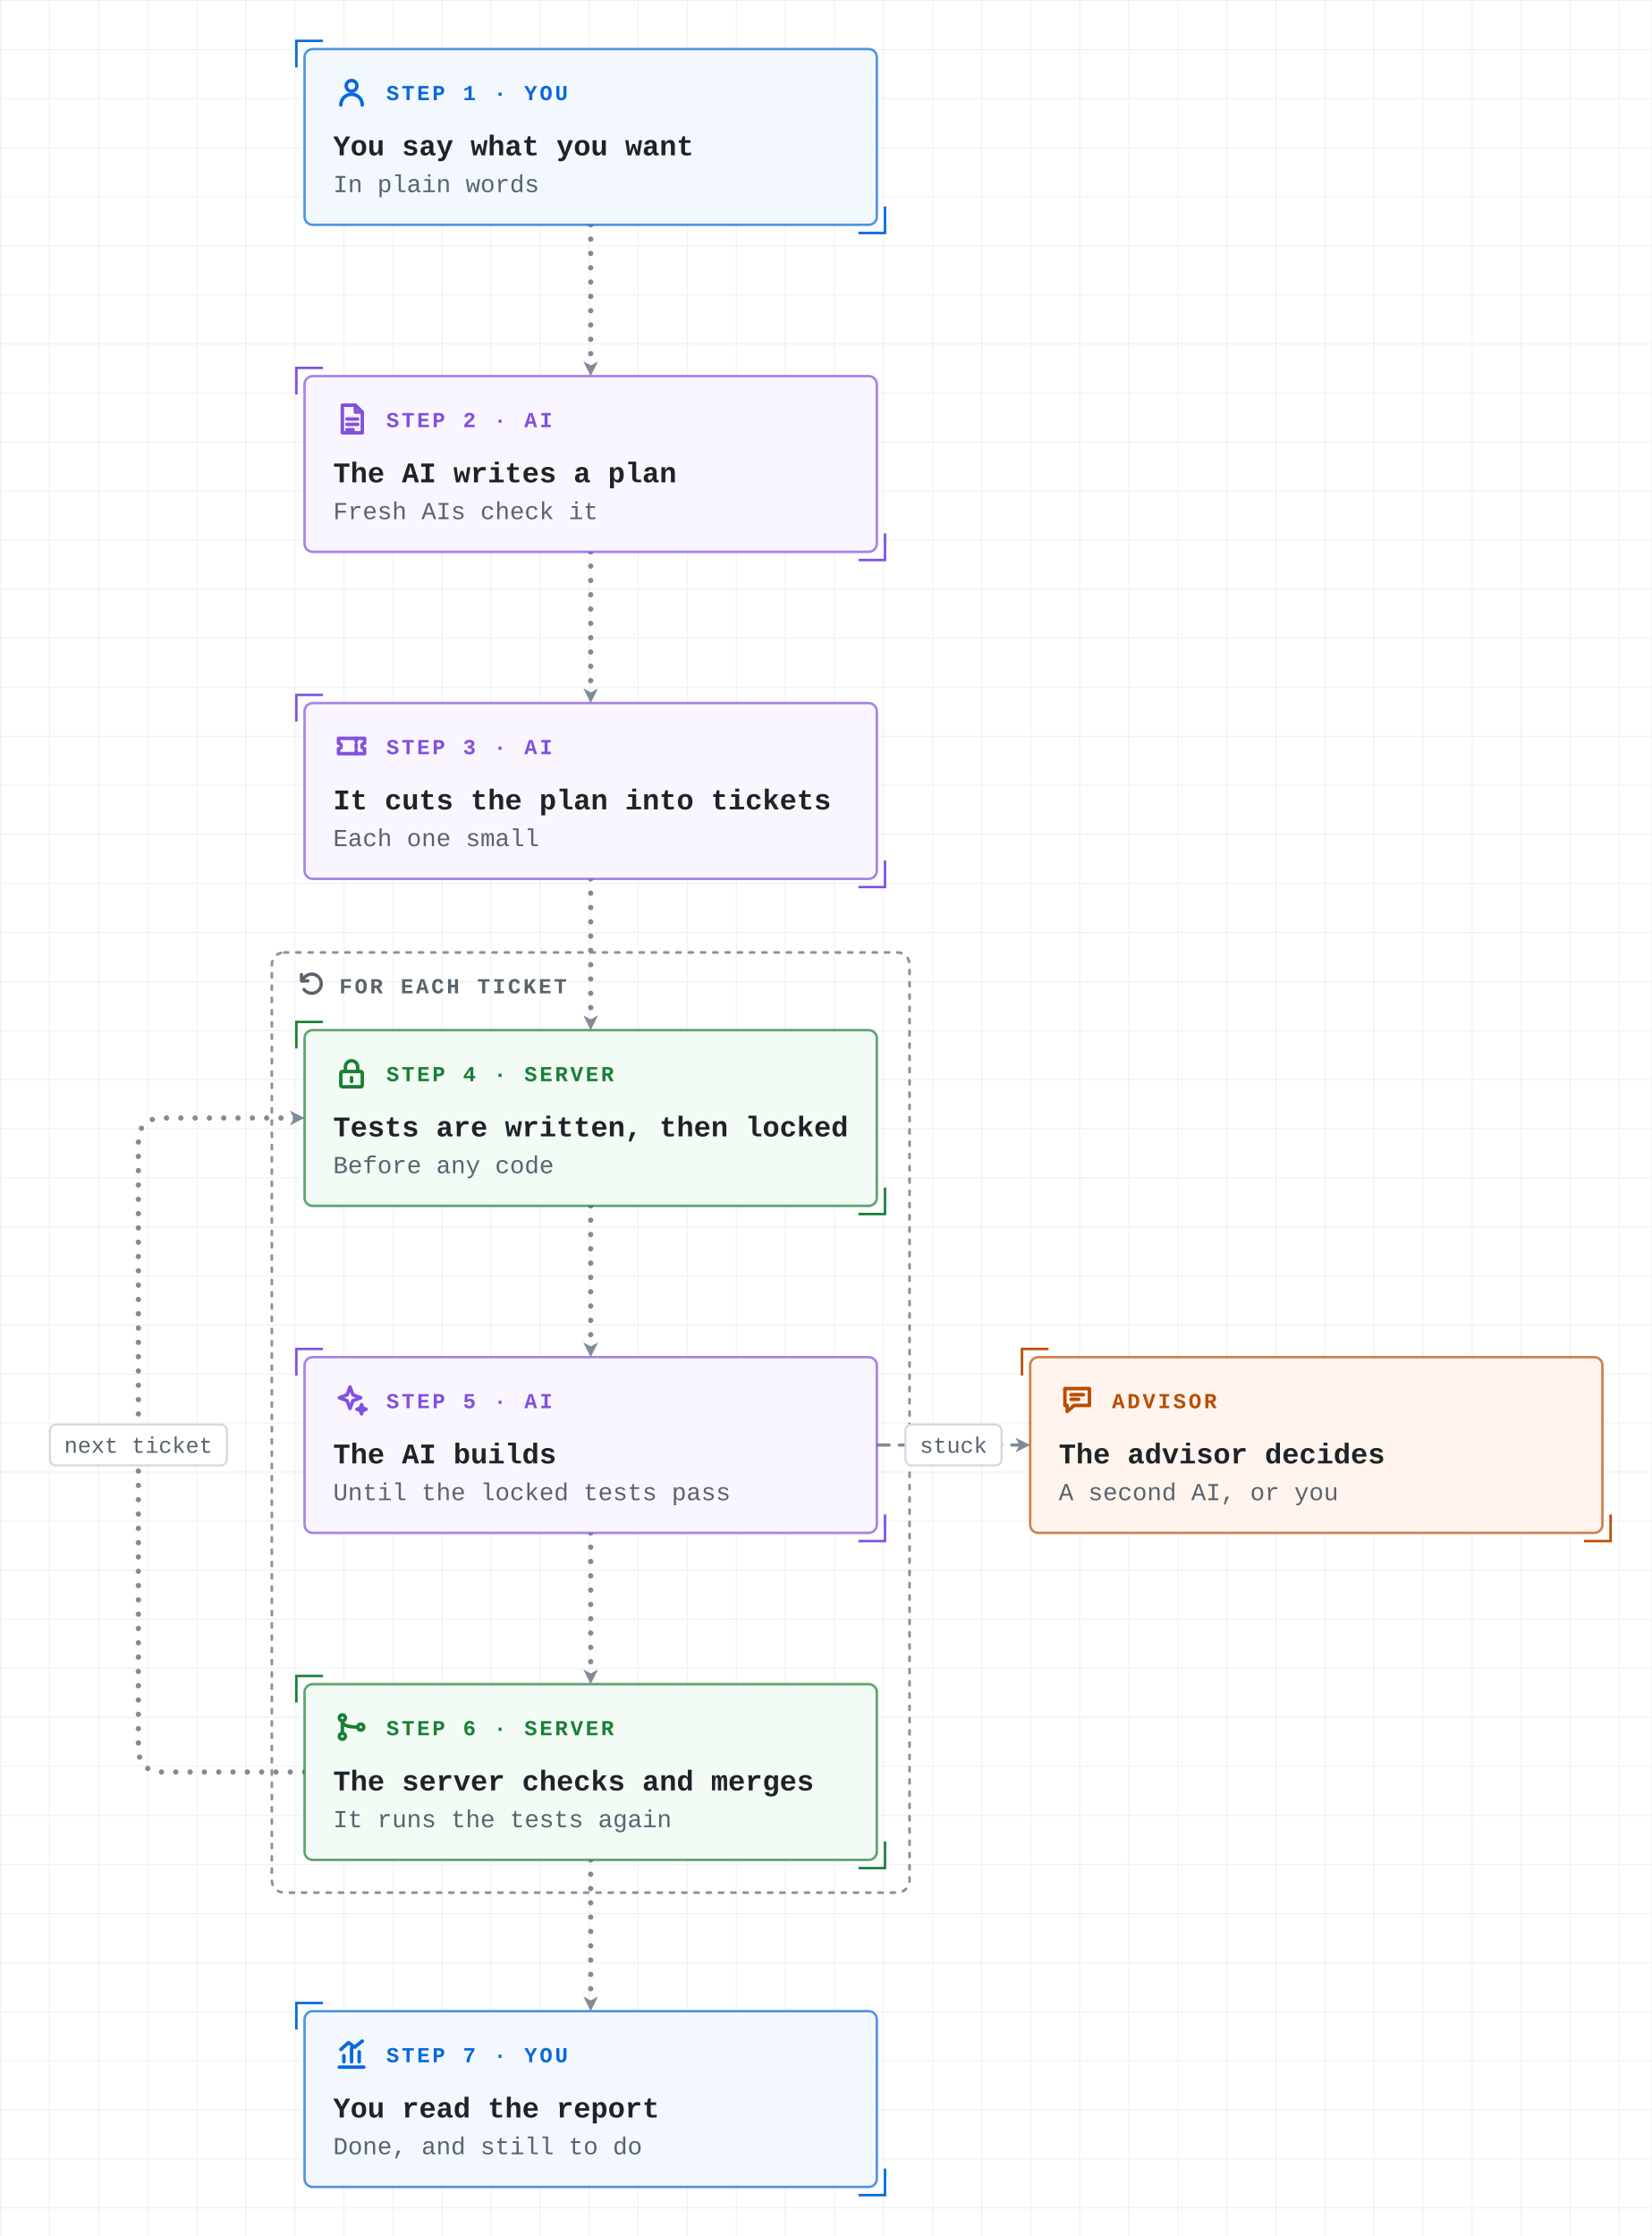
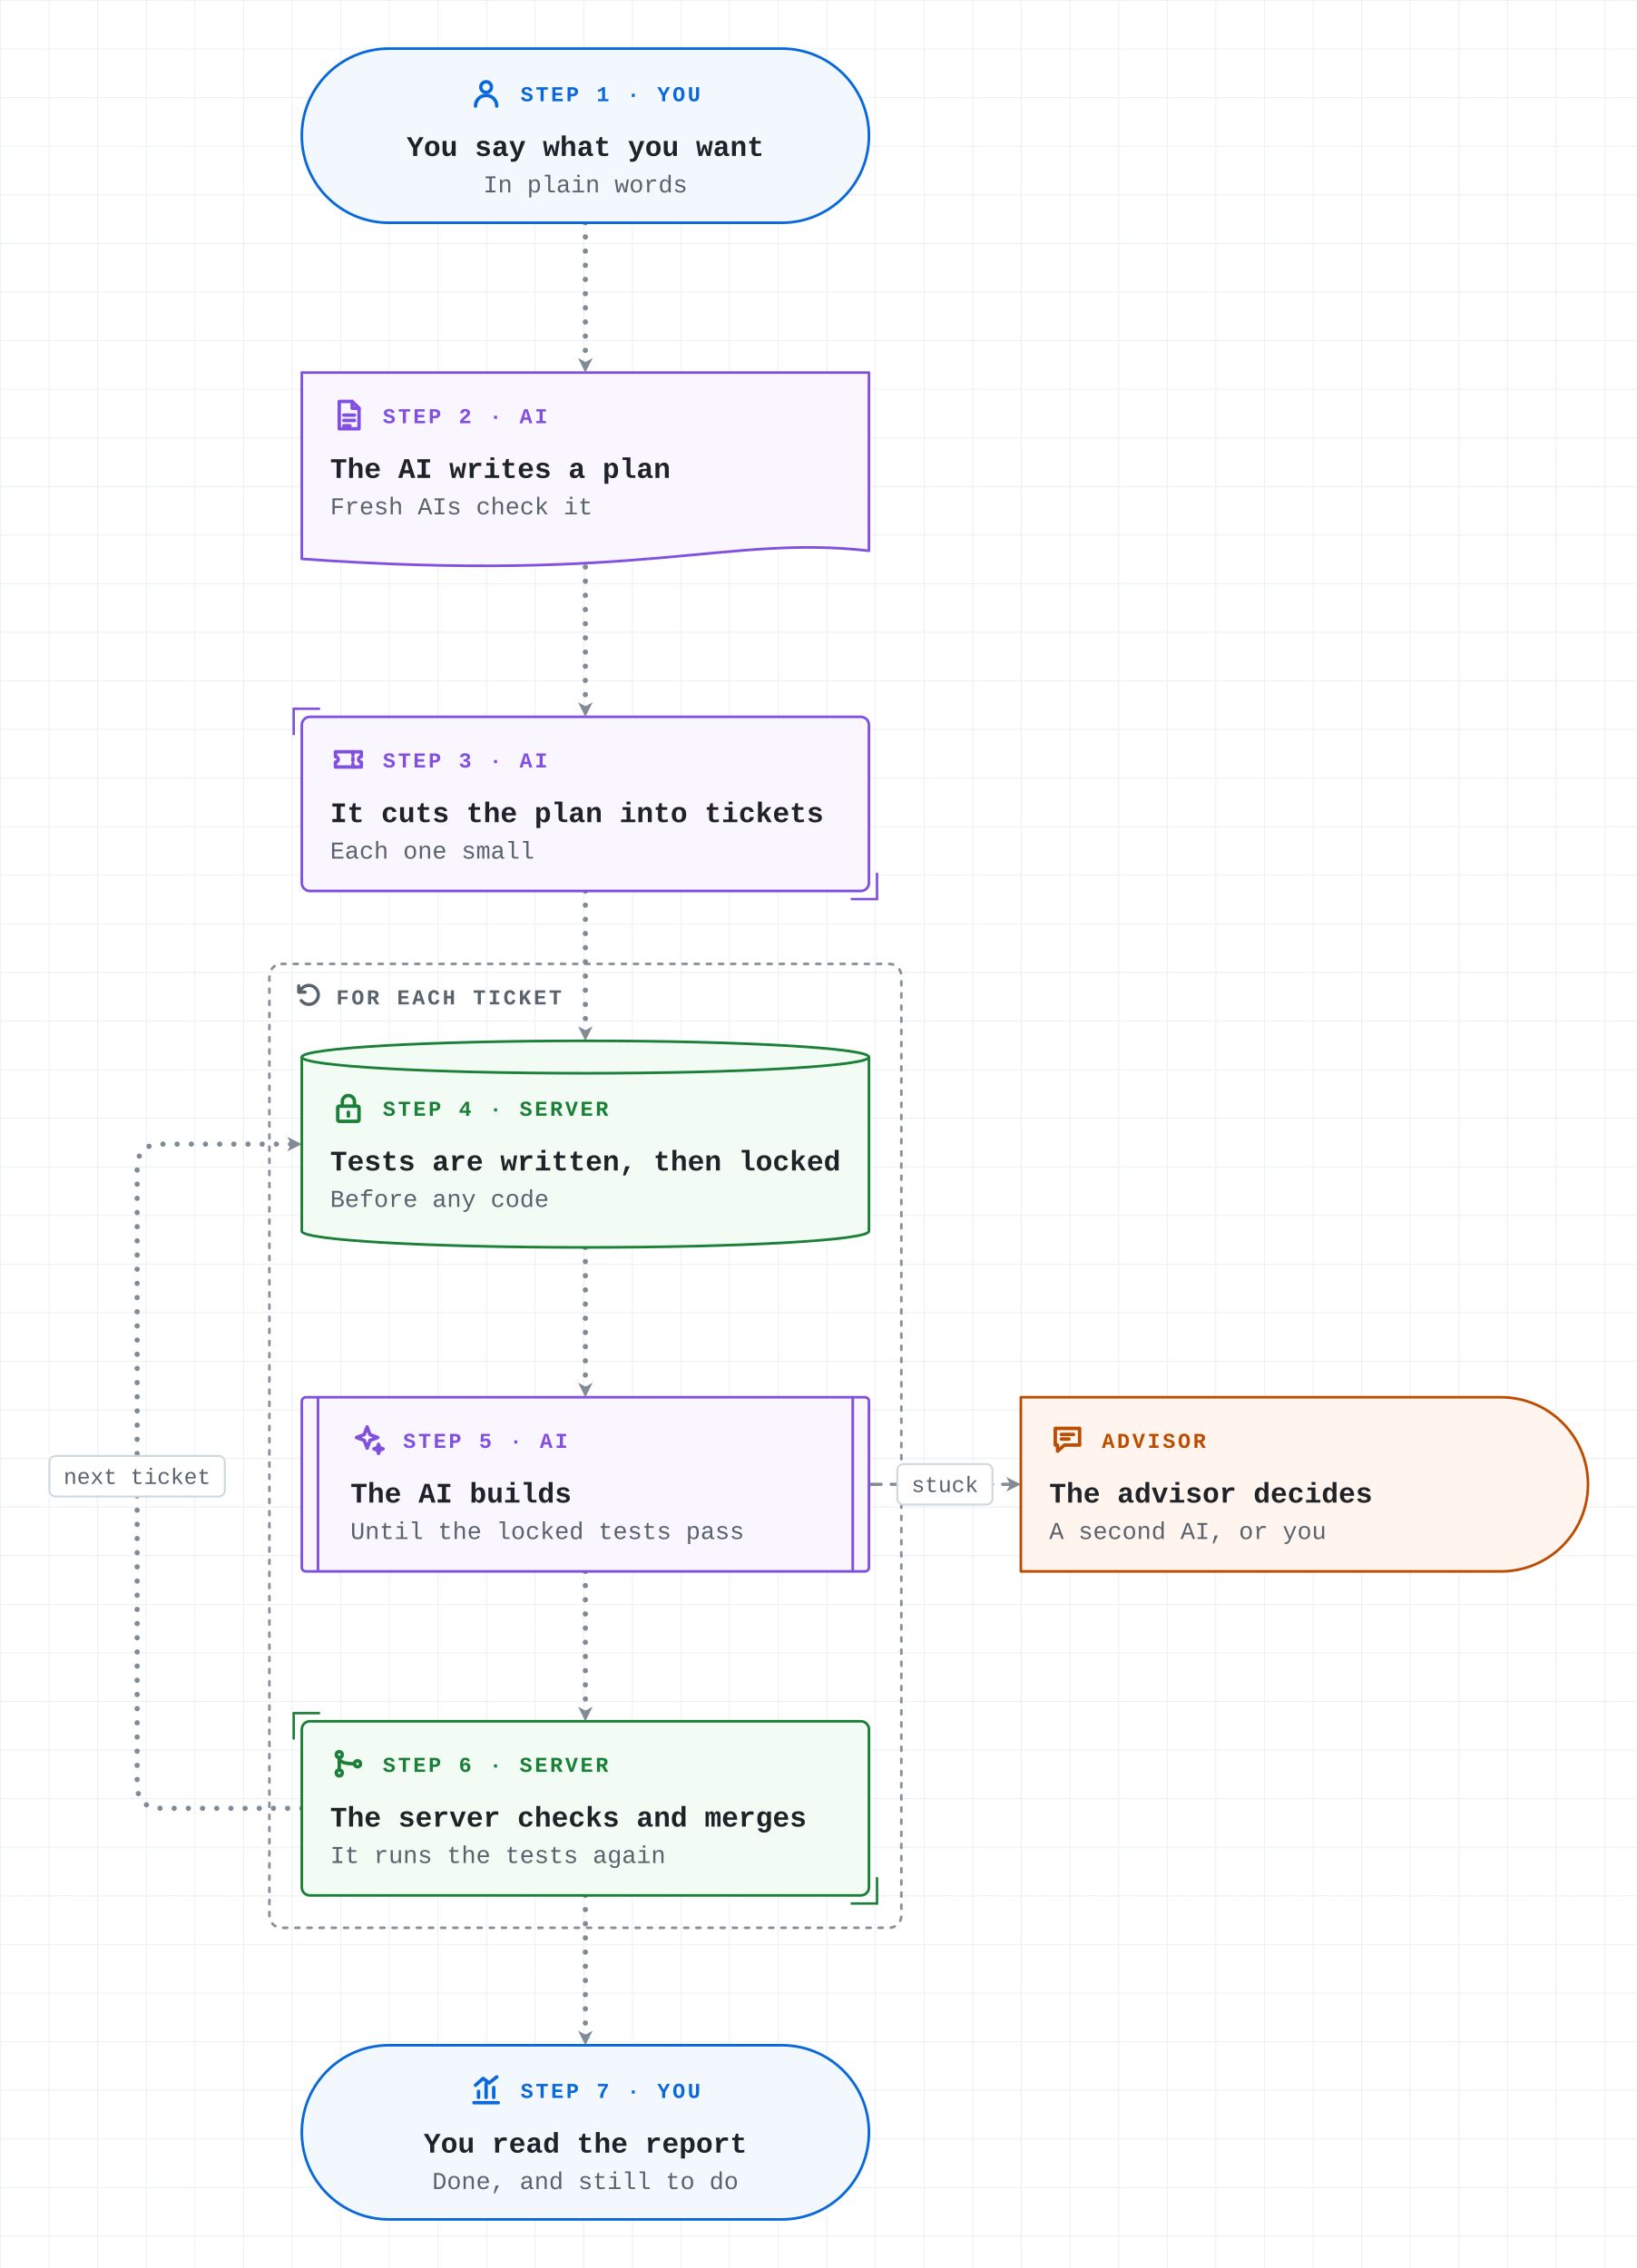
- <svg xmlns="http://www.w3.org/2000/svg" viewBox="-149 -24 808 1094" width="808" height="1094" role="img" aria-labelledby="title desc" font-family="ui-monospace, SFMono-Regular, 'JetBrains Mono', 'Cascadia Mono', Menlo, Consolas, 'Liberation Mono', monospace">
+ <svg xmlns="http://www.w3.org/2000/svg" viewBox="-149 -24 808 1120" width="808" height="1120" role="img" aria-labelledby="title desc" font-family="ui-monospace, SFMono-Regular, 'JetBrains Mono', 'Cascadia Mono', Menlo, Consolas, 'Liberation Mono', monospace">
  <defs>
    <marker id="arrow-plain" viewBox="0 0 10 10" refX="9" refY="5" markerWidth="9" markerHeight="9" markerUnits="userSpaceOnUse" orient="auto-start-reverse">
      <path d="M1,1 L9,5 L1,9 L3.2,5 z" fill="#818b98" />
    </marker>
    <marker id="arrow-fail" viewBox="0 0 10 10" refX="9" refY="5" markerWidth="9" markerHeight="9" markerUnits="userSpaceOnUse" orient="auto-start-reverse">
      <path d="M1,1 L9,5 L1,9 L3.2,5 z" fill="#cf222e" />
    </marker>
    <marker id="arrow-pass" viewBox="0 0 10 10" refX="9" refY="5" markerWidth="9" markerHeight="9" markerUnits="userSpaceOnUse" orient="auto-start-reverse">
      <path d="M1,1 L9,5 L1,9 L3.2,5 z" fill="#1a7f37" />
    </marker>
    <pattern id="grid" x="-149" y="-24" width="24" height="24" patternUnits="userSpaceOnUse">
      <path d="M24 0H0V24" fill="none" stroke="#eef1f4" stroke-width="1" />
    </pattern>
  </defs>
  <style>.main{stroke-width:2.6;stroke-dasharray:0 7;animation:flow 0.8s linear infinite}.side{stroke-width:1.6;stroke-dasharray:6 5;animation:side 1.6s linear infinite}@keyframes flow{to{stroke-dashoffset:-7}}@keyframes side{to{stroke-dashoffset:-11}}@media (prefers-reduced-motion:reduce){.main,.side{animation:none}.ticket{display:none}}</style>
-   <rect x="-149" y="-24" width="808" height="1094" fill="#ffffff" />
-   <rect x="-149" y="-24" width="808" height="1094" fill="url(#grid)" />
-   <rect x="-16.0" y="442.0" width="312.0" height="460.0" rx="6" fill="none" stroke="#59636e" stroke-opacity="0.7" stroke-width="1.3" stroke-dasharray="2 4" stroke-linecap="round" />
-   <g transform="translate(-4.0,450.0) scale(0.625)" fill="none" stroke="#59636e" stroke-width="2.56" stroke-linecap="round" stroke-linejoin="round">
+   <rect x="-149" y="-24" width="808" height="1120" fill="#ffffff" />
+   <rect x="-149" y="-24" width="808" height="1120" fill="url(#grid)" />
+   <rect x="-16.0" y="452.0" width="312.0" height="476.0" rx="6" fill="none" stroke="#59636e" stroke-opacity="0.7" stroke-width="1.3" stroke-dasharray="2 4" stroke-linecap="round" />
+   <g transform="translate(-4.0,460.0) scale(0.625)" fill="none" stroke="#59636e" stroke-width="2.56" stroke-linecap="round" stroke-linejoin="round">
    <path d="M4 4.5v5h5" />
    <path d="M4.8 9.5A7.5 7.5 0 1 1 6 16.2" />
  </g>
-   <text x="17.0" y="462.0" font-size="10.5" font-weight="700" letter-spacing="1.2" fill="#59636e">FOR EACH TICKET</text>
+   <text x="17.0" y="472.0" font-size="10.5" font-weight="700" letter-spacing="1.2" fill="#59636e">FOR EACH TICKET</text>
  <path class="main" d="M140.0,86.0 L140.0,160.0" fill="none" stroke="#818b98" stroke-linecap="round" stroke-linejoin="round" marker-end="url(#arrow-plain)" />
-   <path class="main" d="M140.0,246.0 L140.0,320.0" fill="none" stroke="#818b98" stroke-linecap="round" stroke-linejoin="round" marker-end="url(#arrow-plain)" />
-   <path class="main" d="M140.0,406.0 L140.0,480.0" fill="none" stroke="#818b98" stroke-linecap="round" stroke-linejoin="round" marker-end="url(#arrow-plain)" />
-   <path class="main" d="M140.0,566.0 L140.0,640.0" fill="none" stroke="#818b98" stroke-linecap="round" stroke-linejoin="round" marker-end="url(#arrow-plain)" />
-   <path class="main" d="M140.0,726.0 L140.0,800.0" fill="none" stroke="#818b98" stroke-linecap="round" stroke-linejoin="round" marker-end="url(#arrow-plain)" />
-   <path class="main" d="M140.0,886.0 L140.0,960.0" fill="none" stroke="#818b98" stroke-linecap="round" stroke-linejoin="round" marker-end="url(#arrow-plain)" />
-   <path class="main" d="M0.0,843.0 L-69.3,843.0 Q-81.3,843.0 -81.3,831.0 L-81.3,535.0 Q-81.3,523.0 -69.3,523.0 L0.0,523.0" fill="none" stroke="#818b98" stroke-linecap="round" stroke-linejoin="round" marker-end="url(#arrow-plain)" />
-   <path class="side" d="M280.0,683.0 L355.0,683.0" fill="none" stroke="#818b98" stroke-linecap="round" stroke-linejoin="round" marker-end="url(#arrow-plain)" />
-   <rect x="0.0" y="0.0" width="280.0" height="86.0" rx="4" fill="#f3f8ff" stroke="#0969da" stroke-opacity="0.7" stroke-width="1.2" />
-   <path d="M9.0,-4.0 H-4.0 V9.0" fill="none" stroke="#0969da" stroke-width="1.2" />
-   <path d="M271.0,90.0 H284.0 V77.0" fill="none" stroke="#0969da" stroke-width="1.2" />
-   <g transform="translate(14.0,12.0) scale(0.75)" fill="none" stroke="#0969da" stroke-width="2.27" stroke-linecap="round" stroke-linejoin="round">
+   <path class="main" d="M140.0,256.0 L140.0,330.0" fill="none" stroke="#818b98" stroke-linecap="round" stroke-linejoin="round" marker-end="url(#arrow-plain)" />
+   <path class="main" d="M140.0,416.0 L140.0,490.0" fill="none" stroke="#818b98" stroke-linecap="round" stroke-linejoin="round" marker-end="url(#arrow-plain)" />
+   <path class="main" d="M140.0,592.0 L140.0,666.0" fill="none" stroke="#818b98" stroke-linecap="round" stroke-linejoin="round" marker-end="url(#arrow-plain)" />
+   <path class="main" d="M140.0,752.0 L140.0,826.0" fill="none" stroke="#818b98" stroke-linecap="round" stroke-linejoin="round" marker-end="url(#arrow-plain)" />
+   <path class="main" d="M140.0,912.0 L140.0,986.0" fill="none" stroke="#818b98" stroke-linecap="round" stroke-linejoin="round" marker-end="url(#arrow-plain)" />
+   <path class="main" d="M0.0,869.0 L-69.3,869.0 Q-81.3,869.0 -81.3,857.0 L-81.3,553.0 Q-81.3,541.0 -69.3,541.0 L0.0,541.0" fill="none" stroke="#818b98" stroke-linecap="round" stroke-linejoin="round" marker-end="url(#arrow-plain)" />
+   <path class="side" d="M280.0,709.0 L355.0,709.0" fill="none" stroke="#818b98" stroke-linecap="round" stroke-linejoin="round" marker-end="url(#arrow-plain)" />
+   <rect x="0.0" y="0.0" width="280.0" height="86.0" rx="43.0" fill="#f3f8ff" stroke="#0969da" stroke-width="1.3" stroke-linejoin="round" />
+   <g transform="translate(82.0,13.0) scale(0.75)" fill="none" stroke="#0969da" stroke-width="2.27" stroke-linecap="round" stroke-linejoin="round">
    <path d="M12 4.5a3.5 3.5 0 1 0 0 7a3.5 3.5 0 1 0 0-7z" />
    <path d="M5 20.5c0-3.9 3.1-7 7-7s7 3.1 7 7" />
  </g>
-   <text x="40.0" y="25.0" font-size="10.5" font-weight="700" letter-spacing="1.2" fill="#0969da">STEP 1 · YOU</text>
-   <text x="14.0" y="52.0" font-size="14" font-weight="700" fill="#1f2328">You say what you want</text>
-   <text x="14.0" y="70.0" font-size="12" fill="#59636e">In plain words</text>
-   <rect x="0.0" y="160.0" width="280.0" height="86.0" rx="4" fill="#f9f6ff" stroke="#8250df" stroke-opacity="0.7" stroke-width="1.2" />
-   <path d="M9.0,156.0 H-4.0 V169.0" fill="none" stroke="#8250df" stroke-width="1.2" />
-   <path d="M271.0,250.0 H284.0 V237.0" fill="none" stroke="#8250df" stroke-width="1.2" />
+   <text x="108.0" y="26.0" font-size="10.5" font-weight="700" letter-spacing="1.2" fill="#0969da">STEP 1 · YOU</text>
+   <text x="140.0" y="53.0" text-anchor="middle" font-size="14" font-weight="700" fill="#1f2328">You say what you want</text>
+   <text x="140.0" y="71.0" text-anchor="middle" font-size="12" fill="#59636e">In plain words</text>
+   <path d="M0.0,160.0 H280.0 V248.0 C210.0,240.0 168.0,264.0 0.0,252.0 Z" fill="#f9f6ff" stroke="#8250df" stroke-width="1.3" stroke-linejoin="round" />
  <g transform="translate(14.0,172.0) scale(0.75)" fill="none" stroke="#8250df" stroke-width="2.27" stroke-linecap="round" stroke-linejoin="round">
    <path d="M6 3h8.5L19 7.5V21H6z" />
    <path d="M14.5 3v4.5H19" />
    <path d="M9 12h7M9 15.5h7M9 19h4" />
  </g>
  <text x="40.0" y="185.0" font-size="10.5" font-weight="700" letter-spacing="1.2" fill="#8250df">STEP 2 · AI</text>
  <text x="14.0" y="212.0" font-size="14" font-weight="700" fill="#1f2328">The AI writes a plan</text>
  <text x="14.0" y="230.0" font-size="12" fill="#59636e">Fresh AIs check it</text>
-   <rect x="0.0" y="320.0" width="280.0" height="86.0" rx="4" fill="#f9f6ff" stroke="#8250df" stroke-opacity="0.7" stroke-width="1.2" />
-   <path d="M9.0,316.0 H-4.0 V329.0" fill="none" stroke="#8250df" stroke-width="1.2" />
-   <path d="M271.0,410.0 H284.0 V397.0" fill="none" stroke="#8250df" stroke-width="1.2" />
-   <g transform="translate(14.0,332.0) scale(0.75)" fill="none" stroke="#8250df" stroke-width="2.27" stroke-linecap="round" stroke-linejoin="round">
+   <rect x="0.0" y="330.0" width="280.0" height="86.0" rx="4" fill="#f9f6ff" stroke="#8250df" stroke-width="1.3" stroke-linejoin="round" />
+   <path d="M9.0,326.0 H-4.0 V339.0" fill="none" stroke="#8250df" stroke-width="1.2" />
+   <path d="M271.0,420.0 H284.0 V407.0" fill="none" stroke="#8250df" stroke-width="1.2" />
+   <g transform="translate(14.0,342.0) scale(0.75)" fill="none" stroke="#8250df" stroke-width="2.27" stroke-linecap="round" stroke-linejoin="round">
    <path d="M3.5 7h17v3.2a1.8 1.8 0 0 0 0 3.6V17h-17v-3.2a1.8 1.8 0 0 0 0-3.6z" />
    <path d="M15 7v2M15 11v2M15 15v2" />
  </g>
-   <text x="40.0" y="345.0" font-size="10.5" font-weight="700" letter-spacing="1.2" fill="#8250df">STEP 3 · AI</text>
-   <text x="14.0" y="372.0" font-size="14" font-weight="700" fill="#1f2328">It cuts the plan into tickets</text>
-   <text x="14.0" y="390.0" font-size="12" fill="#59636e">Each one small</text>
-   <rect x="0.0" y="480.0" width="280.0" height="86.0" rx="4" fill="#f2fbf4" stroke="#1a7f37" stroke-opacity="0.7" stroke-width="1.2" />
-   <path d="M9.0,476.0 H-4.0 V489.0" fill="none" stroke="#1a7f37" stroke-width="1.2" />
-   <path d="M271.0,570.0 H284.0 V557.0" fill="none" stroke="#1a7f37" stroke-width="1.2" />
-   <g transform="translate(14.0,492.0) scale(0.75)" fill="none" stroke="#1a7f37" stroke-width="2.27" stroke-linecap="round" stroke-linejoin="round">
+   <text x="40.0" y="355.0" font-size="10.5" font-weight="700" letter-spacing="1.2" fill="#8250df">STEP 3 · AI</text>
+   <text x="14.0" y="382.0" font-size="14" font-weight="700" fill="#1f2328">It cuts the plan into tickets</text>
+   <text x="14.0" y="400.0" font-size="12" fill="#59636e">Each one small</text>
+   <path d="M0.0,498.0 A140.0,8 0 0 1 280.0,498.0 V584.0 A140.0,8 0 0 1 0.0,584.0 Z" fill="#f2fbf4" stroke="#1a7f37" stroke-width="1.3" stroke-linejoin="round" />
+   <path d="M0.0,498.0 A140.0,8 0 0 0 280.0,498.0" fill="none" stroke="#1a7f37" stroke-width="1.3" />
+   <g transform="translate(14.0,514.0) scale(0.75)" fill="none" stroke="#1a7f37" stroke-width="2.27" stroke-linecap="round" stroke-linejoin="round">
    <path d="M6 11h12a1 1 0 0 1 1 1v8a1 1 0 0 1-1 1H6a1 1 0 0 1-1-1v-8a1 1 0 0 1 1-1z" />
    <path d="M8 11V8a4 4 0 0 1 8 0v3" />
    <path d="M12 15v2.5" />
  </g>
-   <text x="40.0" y="505.0" font-size="10.5" font-weight="700" letter-spacing="1.2" fill="#1a7f37">STEP 4 · SERVER</text>
-   <text x="14.0" y="532.0" font-size="14" font-weight="700" fill="#1f2328">Tests are written, then locked</text>
-   <text x="14.0" y="550.0" font-size="12" fill="#59636e">Before any code</text>
-   <rect x="0.0" y="640.0" width="280.0" height="86.0" rx="4" fill="#f9f6ff" stroke="#8250df" stroke-opacity="0.7" stroke-width="1.2" />
-   <path d="M9.0,636.0 H-4.0 V649.0" fill="none" stroke="#8250df" stroke-width="1.2" />
-   <path d="M271.0,730.0 H284.0 V717.0" fill="none" stroke="#8250df" stroke-width="1.2" />
-   <g transform="translate(14.0,652.0) scale(0.75)" fill="none" stroke="#8250df" stroke-width="2.27" stroke-linecap="round" stroke-linejoin="round">
+   <text x="40.0" y="527.0" font-size="10.5" font-weight="700" letter-spacing="1.2" fill="#1a7f37">STEP 4 · SERVER</text>
+   <text x="14.0" y="554.0" font-size="14" font-weight="700" fill="#1f2328">Tests are written, then locked</text>
+   <text x="14.0" y="572.0" font-size="12" fill="#59636e">Before any code</text>
+   <rect x="0.0" y="666.0" width="280.0" height="86.0" rx="2" fill="#f9f6ff" stroke="#8250df" stroke-width="1.3" stroke-linejoin="round" />
+   <path d="M8.0,666.0 V752.0 M272.0,666.0 V752.0" stroke="#8250df" stroke-width="1.3" />
+   <g transform="translate(24.0,678.0) scale(0.75)" fill="none" stroke="#8250df" stroke-width="2.27" stroke-linecap="round" stroke-linejoin="round">
    <path d="M11 3.5l1.9 5.1L18 10.5l-5.1 1.9L11 17.5l-1.9-5.1L4 10.5l5.1-1.9z" />
    <path d="M18.5 15l.8 2.2l2.2.8l-2.2.8l-.8 2.2l-.8-2.2l-2.2-.8l2.2-.8z" />
  </g>
-   <text x="40.0" y="665.0" font-size="10.5" font-weight="700" letter-spacing="1.2" fill="#8250df">STEP 5 · AI</text>
-   <text x="14.0" y="692.0" font-size="14" font-weight="700" fill="#1f2328">The AI builds</text>
-   <text x="14.0" y="710.0" font-size="12" fill="#59636e">Until the locked tests pass</text>
-   <rect x="0.0" y="800.0" width="280.0" height="86.0" rx="4" fill="#f2fbf4" stroke="#1a7f37" stroke-opacity="0.7" stroke-width="1.2" />
-   <path d="M9.0,796.0 H-4.0 V809.0" fill="none" stroke="#1a7f37" stroke-width="1.2" />
-   <path d="M271.0,890.0 H284.0 V877.0" fill="none" stroke="#1a7f37" stroke-width="1.2" />
-   <g transform="translate(14.0,812.0) scale(0.75)" fill="none" stroke="#1a7f37" stroke-width="2.27" stroke-linecap="round" stroke-linejoin="round">
+   <text x="50.0" y="691.0" font-size="10.5" font-weight="700" letter-spacing="1.2" fill="#8250df">STEP 5 · AI</text>
+   <text x="24.0" y="718.0" font-size="14" font-weight="700" fill="#1f2328">The AI builds</text>
+   <text x="24.0" y="736.0" font-size="12" fill="#59636e">Until the locked tests pass</text>
+   <rect x="0.0" y="826.0" width="280.0" height="86.0" rx="4" fill="#f2fbf4" stroke="#1a7f37" stroke-width="1.3" stroke-linejoin="round" />
+   <path d="M9.0,822.0 H-4.0 V835.0" fill="none" stroke="#1a7f37" stroke-width="1.2" />
+   <path d="M271.0,916.0 H284.0 V903.0" fill="none" stroke="#1a7f37" stroke-width="1.2" />
+   <g transform="translate(14.0,838.0) scale(0.75)" fill="none" stroke="#1a7f37" stroke-width="2.27" stroke-linecap="round" stroke-linejoin="round">
    <path d="M6 4a2 2 0 1 0 0 4a2 2 0 1 0 0-4z" />
    <path d="M6 16a2 2 0 1 0 0 4a2 2 0 1 0 0-4z" />
    <path d="M18 10a2 2 0 1 0 0 4a2 2 0 1 0 0-4z" />
    <path d="M6 8v8" />
    <path d="M6 8c0 3 4 4 10 4" />
  </g>
-   <text x="40.0" y="825.0" font-size="10.5" font-weight="700" letter-spacing="1.2" fill="#1a7f37">STEP 6 · SERVER</text>
-   <text x="14.0" y="852.0" font-size="14" font-weight="700" fill="#1f2328">The server checks and merges</text>
-   <text x="14.0" y="870.0" font-size="12" fill="#59636e">It runs the tests again</text>
-   <rect x="0.0" y="960.0" width="280.0" height="86.0" rx="4" fill="#f3f8ff" stroke="#0969da" stroke-opacity="0.7" stroke-width="1.2" />
-   <path d="M9.0,956.0 H-4.0 V969.0" fill="none" stroke="#0969da" stroke-width="1.2" />
-   <path d="M271.0,1050.0 H284.0 V1037.0" fill="none" stroke="#0969da" stroke-width="1.2" />
-   <g transform="translate(14.0,972.0) scale(0.75)" fill="none" stroke="#0969da" stroke-width="2.27" stroke-linecap="round" stroke-linejoin="round">
+   <text x="40.0" y="851.0" font-size="10.5" font-weight="700" letter-spacing="1.2" fill="#1a7f37">STEP 6 · SERVER</text>
+   <text x="14.0" y="878.0" font-size="14" font-weight="700" fill="#1f2328">The server checks and merges</text>
+   <text x="14.0" y="896.0" font-size="12" fill="#59636e">It runs the tests again</text>
+   <rect x="0.0" y="986.0" width="280.0" height="86.0" rx="43.0" fill="#f3f8ff" stroke="#0969da" stroke-width="1.3" stroke-linejoin="round" />
+   <g transform="translate(82.0,999.0) scale(0.75)" fill="none" stroke="#0969da" stroke-width="2.27" stroke-linecap="round" stroke-linejoin="round">
    <path d="M4 20.5h16" />
    <path d="M7 17v-4M12 17V8M17 17v-6.5" />
    <path d="M5 9l5-4.5l4 3l5-4" />
  </g>
-   <text x="40.0" y="985.0" font-size="10.5" font-weight="700" letter-spacing="1.2" fill="#0969da">STEP 7 · YOU</text>
-   <text x="14.0" y="1012.0" font-size="14" font-weight="700" fill="#1f2328">You read the report</text>
-   <text x="14.0" y="1030.0" font-size="12" fill="#59636e">Done, and still to do</text>
-   <rect x="355.0" y="640.0" width="280.0" height="86.0" rx="4" fill="#fff5ee" stroke="#bc4c00" stroke-opacity="0.7" stroke-width="1.2" />
-   <path d="M364.0,636.0 H351.0 V649.0" fill="none" stroke="#bc4c00" stroke-width="1.2" />
-   <path d="M626.0,730.0 H639.0 V717.0" fill="none" stroke="#bc4c00" stroke-width="1.2" />
-   <g transform="translate(369.0,652.0) scale(0.75)" fill="none" stroke="#bc4c00" stroke-width="2.27" stroke-linecap="round" stroke-linejoin="round">
+   <text x="108.0" y="1012.0" font-size="10.5" font-weight="700" letter-spacing="1.2" fill="#0969da">STEP 7 · YOU</text>
+   <text x="140.0" y="1039.0" text-anchor="middle" font-size="14" font-weight="700" fill="#1f2328">You read the report</text>
+   <text x="140.0" y="1057.0" text-anchor="middle" font-size="12" fill="#59636e">Done, and still to do</text>
+   <path d="M355.0,666.0 H592.0 A43.0,43.0 0 0 1 592.0,752.0 H355.0 Z" fill="#fff5ee" stroke="#bc4c00" stroke-width="1.3" stroke-linejoin="round" />
+   <g transform="translate(369.0,678.0) scale(0.75)" fill="none" stroke="#bc4c00" stroke-width="2.27" stroke-linecap="round" stroke-linejoin="round">
    <path d="M4 4.5h16v11H10l-4.5 4v-4H4z" />
    <path d="M8 8.5h8M8 11.5h5" />
  </g>
-   <text x="395.0" y="665.0" font-size="10.5" font-weight="700" letter-spacing="1.2" fill="#bc4c00">ADVISOR</text>
-   <text x="369.0" y="692.0" font-size="14" font-weight="700" fill="#1f2328">The advisor decides</text>
-   <text x="369.0" y="710.0" font-size="12" fill="#59636e">A second AI, or you</text>
-   <rect x="-124.6" y="673.0" width="86.6" height="20" rx="3" fill="#ffffff" stroke="#d1d9e0" stroke-width="1" />
-   <text x="-81.3" y="686.8" text-anchor="middle" font-size="11" fill="#59636e">next ticket</text>
-   <rect x="294.0" y="673.0" width="47.0" height="20" rx="3" fill="#ffffff" stroke="#d1d9e0" stroke-width="1" />
-   <text x="317.5" y="686.8" text-anchor="middle" font-size="11" fill="#59636e">stuck</text>
+   <text x="395.0" y="691.0" font-size="10.5" font-weight="700" letter-spacing="1.2" fill="#bc4c00">ADVISOR</text>
+   <text x="369.0" y="718.0" font-size="14" font-weight="700" fill="#1f2328">The advisor decides</text>
+   <text x="369.0" y="736.0" font-size="12" fill="#59636e">A second AI, or you</text>
+   <rect x="-124.6" y="695.0" width="86.6" height="20" rx="3" fill="#ffffff" stroke="#d1d9e0" stroke-width="1" />
+   <text x="-81.3" y="708.8" text-anchor="middle" font-size="11" fill="#59636e">next ticket</text>
+   <rect x="294.0" y="699.0" width="47.0" height="20" rx="3" fill="#ffffff" stroke="#d1d9e0" stroke-width="1" />
+   <text x="317.5" y="712.8" text-anchor="middle" font-size="11" fill="#59636e">stuck</text>
</svg>
